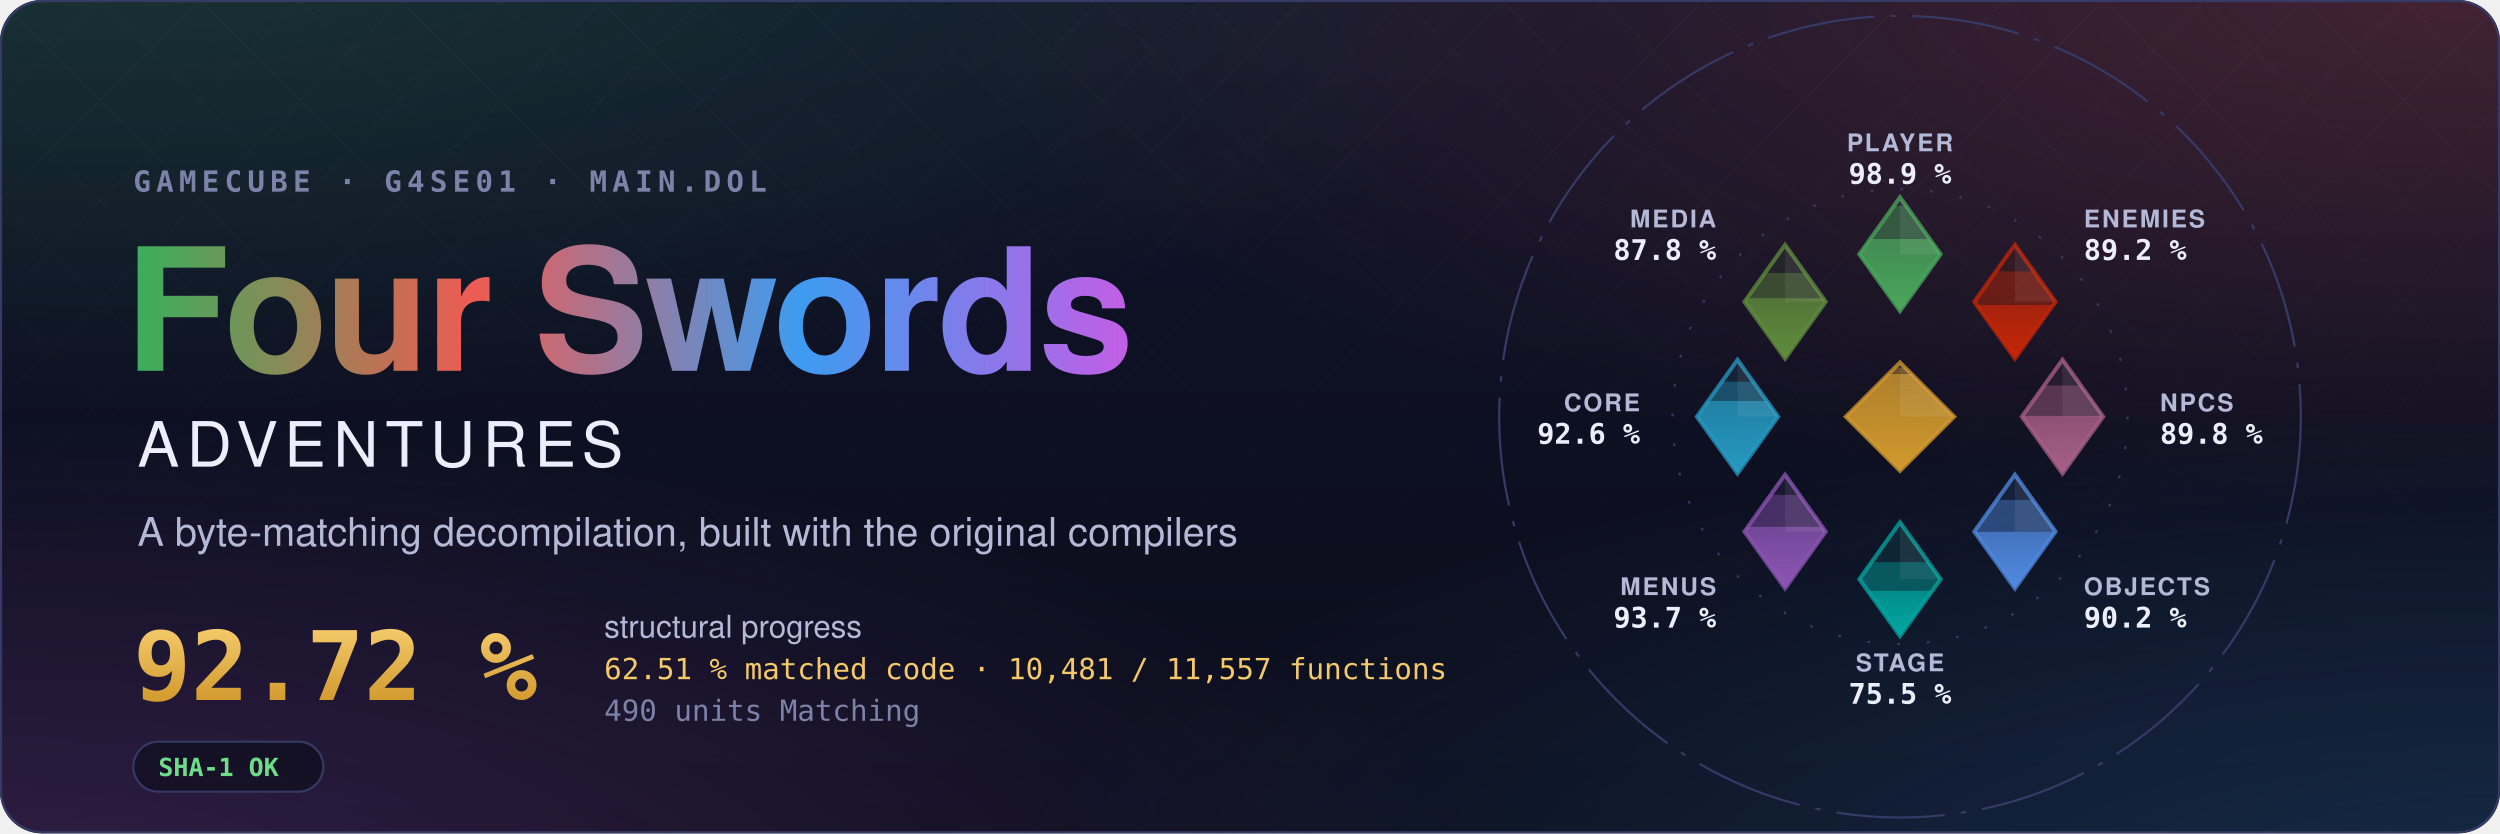
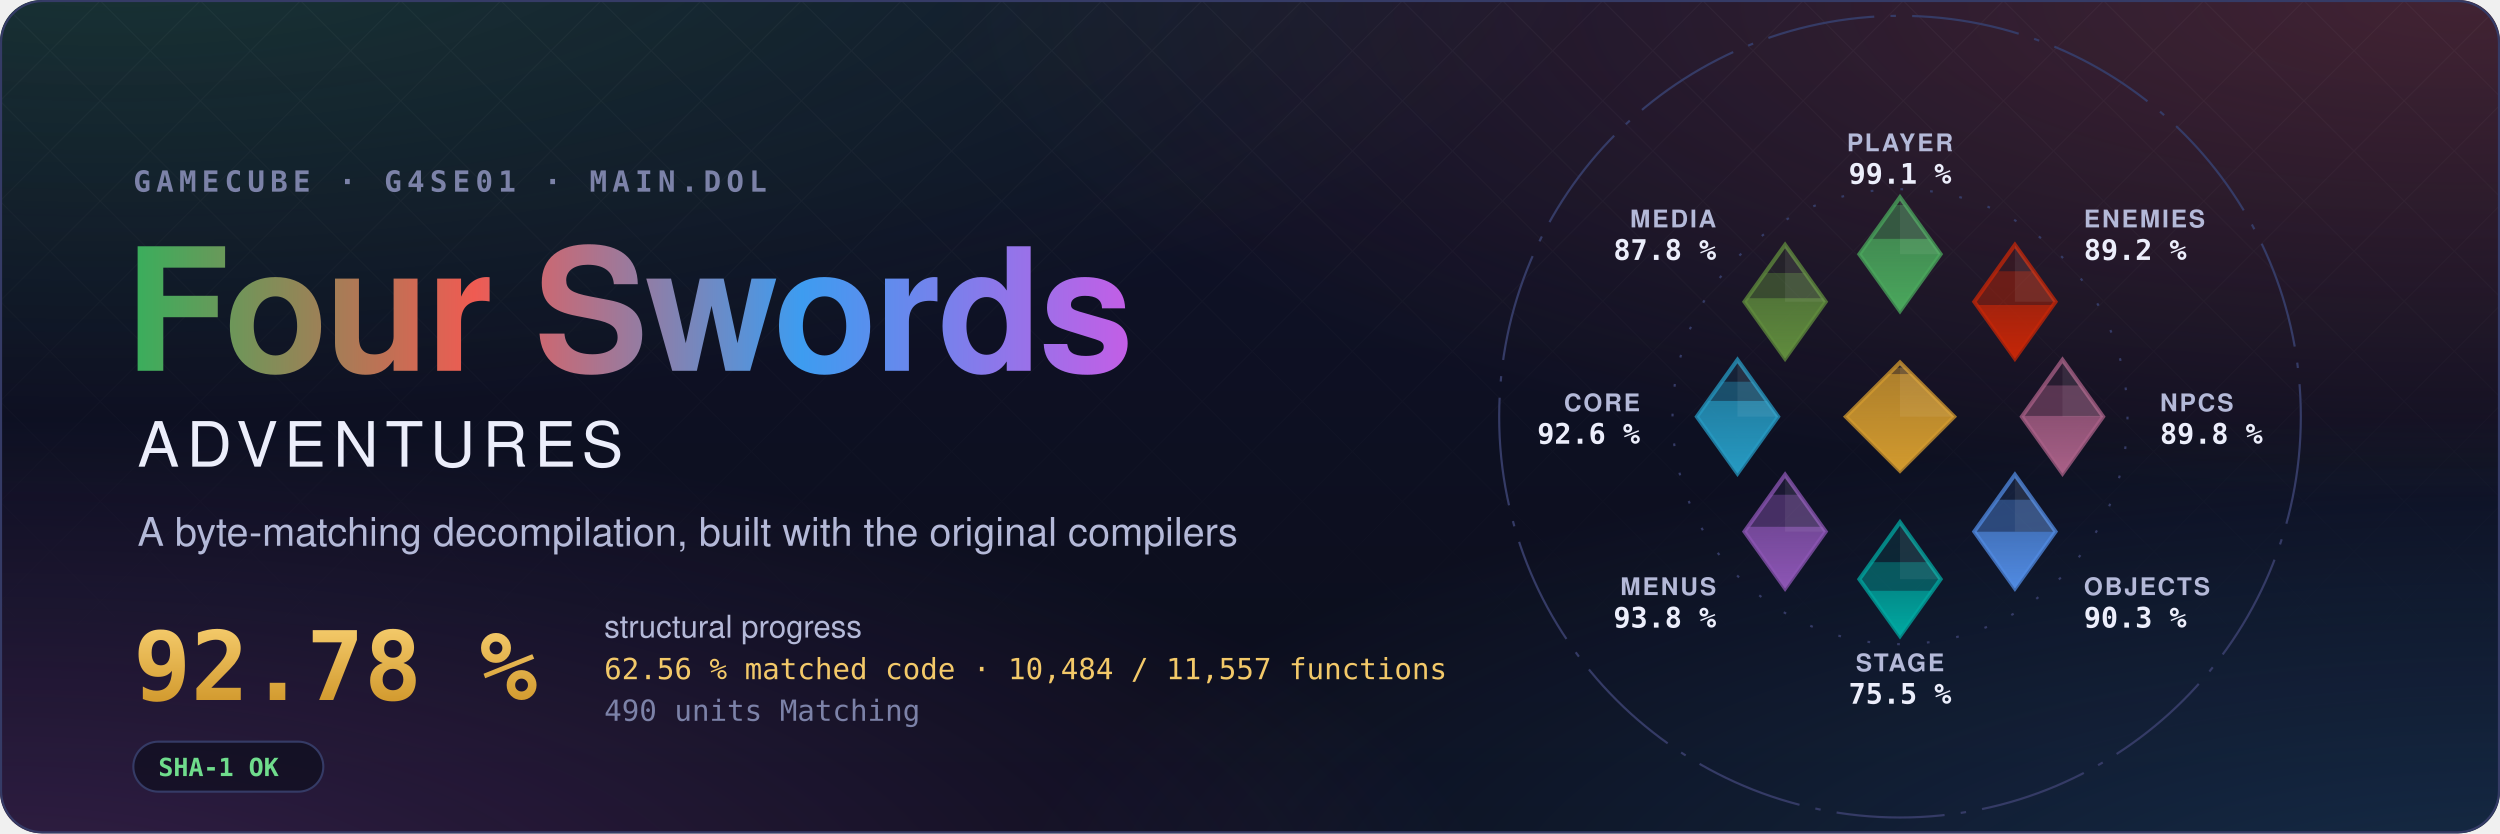
- <svg xmlns="http://www.w3.org/2000/svg" width="1200" height="400" viewBox="0 0 1200 400" role="img" aria-label="Four Swords Adventures decompilation: 92.72 % structural progress, 62.51 % matched code, 10,481 of 11,557 functions">
+ <svg xmlns="http://www.w3.org/2000/svg" width="1200" height="400" viewBox="0 0 1200 400" role="img" aria-label="Four Swords Adventures decompilation: 92.78 % structural progress, 62.56 % matched code, 10,484 of 11,557 functions">
  <style>text { font-family: -apple-system, BlinkMacSystemFont, 'Segoe UI', Helvetica, Arial, sans-serif; } .mono { font-family: ui-monospace, SFMono-Regular, 'SF Mono', Menlo, Consolas, monospace; } .spin { transform-box: fill-box; transform-origin: center; animation: spin 90s linear infinite; } @keyframes spin { to { transform: rotate(360deg); } } .rise { transform-box: fill-box; transform-origin: 50% 100%; animation: rise 1.6s cubic-bezier(.2,.8,.2,1) both; } @keyframes rise { from { transform: scaleY(0); } } @media (prefers-reduced-motion: reduce) { * { animation: none !important; } }</style>
  <defs>
    <radialGradient id="glow0" cx="0.05" cy="-0.1" r="0.6">
      <stop offset="0" stop-color="#3aae5c" stop-opacity="0.22" />
      <stop offset="1" stop-color="#3aae5c" stop-opacity="0" />
    </radialGradient>
    <radialGradient id="glow1" cx="0.98" cy="0.0" r="0.6">
      <stop offset="0" stop-color="#ef5b52" stop-opacity="0.22" />
      <stop offset="1" stop-color="#ef5b52" stop-opacity="0" />
    </radialGradient>
    <radialGradient id="glow2" cx="1.0" cy="1.1" r="0.6">
      <stop offset="0" stop-color="#3d9cf0" stop-opacity="0.22" />
      <stop offset="1" stop-color="#3d9cf0" stop-opacity="0" />
    </radialGradient>
    <radialGradient id="glow3" cx="0.0" cy="1.1" r="0.6">
      <stop offset="0" stop-color="#c35ee6" stop-opacity="0.22" />
      <stop offset="1" stop-color="#c35ee6" stop-opacity="0" />
    </radialGradient>
    <linearGradient id="sky" x1="0" y1="0" x2="0" y2="1">
      <stop offset="0" stop-color="#10132a" />
      <stop offset="1" stop-color="#0b0d1a" />
    </linearGradient>
    <linearGradient id="four" x1="0" y1="0" x2="1" y2="0">
      <stop offset="0" stop-color="#3aae5c" />
      <stop offset="0.34" stop-color="#ef5b52" />
      <stop offset="0.67" stop-color="#3d9cf0" />
      <stop offset="1" stop-color="#c35ee6" />
    </linearGradient>
    <linearGradient id="goldtext" x1="0" y1="0" x2="0" y2="1">
      <stop offset="0" stop-color="#f3c969" />
      <stop offset="1" stop-color="#d29a2e" />
    </linearGradient>
    <pattern id="lattice" width="34" height="34" patternUnits="userSpaceOnUse" patternTransform="rotate(45)">
      <path d="M0 0H34M0 0V34" stroke="#fff" stroke-opacity="0.035" />
    </pattern>
    <linearGradient id="fade" x1="0" y1="0" x2="0" y2="1">
      <stop offset="0" stop-color="#fff" />
      <stop offset="0.8" stop-color="#fff" stop-opacity="0" />
    </linearGradient>
    <mask id="fadeMask">
      <rect width="1200" height="400" fill="url(#fade)" />
    </mask>
    <clipPath id="card">
      <rect width="1200" height="400" rx="20" />
    </clipPath>
  </defs>
  <g clip-path="url(#card)">
    <rect width="1200" height="400" fill="url(#sky)" />
    <rect width="1200" height="400" fill="url(#glow0)" />
    <rect width="1200" height="400" fill="url(#glow1)" />
    <rect width="1200" height="400" fill="url(#glow2)" />
    <rect width="1200" height="400" fill="url(#glow3)" />
    <rect width="1200" height="400" fill="url(#lattice)" mask="url(#fadeMask)" />
  </g>
  <rect x="0.5" y="0.5" width="1199" height="399" rx="20" fill="none" stroke="#353b66" />
  <text x="64" y="92" class="mono" font-size="14" font-weight="600" letter-spacing="0.18em" fill="#7c82a8">GAMECUBE · G4SE01 · MAIN.DOL</text>
  <text x="60" y="178" font-size="82" font-weight="700" letter-spacing="-1.5" fill="url(#four)">Four Swords</text>
  <text x="66" y="224" font-size="30" font-weight="500" letter-spacing="0.12em" fill="#eceefb">ADVENTURES</text>
  <text x="66" y="262" font-size="19" fill="#b4b9d8">A byte-matching decompilation, built with the original compilers</text>
-   <text x="64" y="336" class="mono" font-size="46" font-weight="700" fill="url(#goldtext)">92.72 %</text>
+   <text x="64" y="336" class="mono" font-size="46" font-weight="700" fill="url(#goldtext)">92.78 %</text>
  <text x="290" y="306" font-size="15" fill="#b4b9d8">structural progress</text>
-   <text x="290" y="326" class="mono" font-size="14" fill="#f3c969">62.51 % matched code · 10,481 / 11,557 functions</text>
+   <text x="290" y="326" class="mono" font-size="14" fill="#f3c969">62.56 % matched code · 10,484 / 11,557 functions</text>
  <text x="290" y="346" class="mono" font-size="14" fill="#7c82a8">490 units Matching</text>
  <g transform="translate(64 356)">
    <rect width="91.2" height="24" rx="12" fill="#0b0d1a" fill-opacity="0.6" stroke="#353b66" />
    <text x="12" y="16.5" class="mono" font-size="12" font-weight="600" fill="#6fdc8c">SHA-1 OK</text>
  </g>
  <defs>
    <clipPath id="ec-player">
      <path d="M0 -81L15 -60L0 -39L-15 -60Z" />
    </clipPath>
    <linearGradient id="eg-player" x1="0" y1="1" x2="0" y2="0">
      <stop offset="0" stop-color="#4aa75c" />
      <stop offset="1" stop-color="#4aa75c" stop-opacity="0.65" />
    </linearGradient>
    <clipPath id="ec-enemies">
      <path d="M42.43 -63.43L57.43 -42.43L42.43 -21.43L27.43 -42.43Z" />
    </clipPath>
    <linearGradient id="eg-enemies" x1="0" y1="1" x2="0" y2="0">
      <stop offset="0" stop-color="#c52607" />
      <stop offset="1" stop-color="#c52607" stop-opacity="0.65" />
    </linearGradient>
    <clipPath id="ec-npcs">
      <path d="M60 -21L75 0L60 21L45 0Z" />
    </clipPath>
    <linearGradient id="eg-npcs" x1="0" y1="1" x2="0" y2="0">
      <stop offset="0" stop-color="#a96087" />
      <stop offset="1" stop-color="#a96087" stop-opacity="0.65" />
    </linearGradient>
    <clipPath id="ec-objects">
      <path d="M42.43 21.43L57.43 42.43L42.43 63.43L27.43 42.43Z" />
    </clipPath>
    <linearGradient id="eg-objects" x1="0" y1="1" x2="0" y2="0">
      <stop offset="0" stop-color="#508ae1" />
      <stop offset="1" stop-color="#508ae1" stop-opacity="0.65" />
    </linearGradient>
    <clipPath id="ec-stage">
      <path d="M0 39L15 60L0 81L-15 60Z" />
    </clipPath>
    <linearGradient id="eg-stage" x1="0" y1="1" x2="0" y2="0">
      <stop offset="0" stop-color="#00a8a1" />
      <stop offset="1" stop-color="#00a8a1" stop-opacity="0.65" />
    </linearGradient>
    <clipPath id="ec-menus">
      <path d="M-42.43 21.43L-27.43 42.43L-42.43 63.43L-57.43 42.43Z" />
    </clipPath>
    <linearGradient id="eg-menus" x1="0" y1="1" x2="0" y2="0">
      <stop offset="0" stop-color="#8c55b4" />
      <stop offset="1" stop-color="#8c55b4" stop-opacity="0.65" />
    </linearGradient>
    <clipPath id="ec-core">
      <path d="M-60 -21L-45 0L-60 21L-75 0Z" />
    </clipPath>
    <linearGradient id="eg-core" x1="0" y1="1" x2="0" y2="0">
      <stop offset="0" stop-color="#269ac2" />
      <stop offset="1" stop-color="#269ac2" stop-opacity="0.65" />
    </linearGradient>
    <clipPath id="ec-media">
      <path d="M-42.43 -63.43L-27.43 -42.43L-42.43 -21.43L-57.43 -42.43Z" />
    </clipPath>
    <linearGradient id="eg-media" x1="0" y1="1" x2="0" y2="0">
      <stop offset="0" stop-color="#608c3d" />
      <stop offset="1" stop-color="#608c3d" stop-opacity="0.65" />
    </linearGradient>
    <clipPath id="ec-libs">
      <path d="M0 -20L20 0L0 20L-20 0Z" />
    </clipPath>
    <linearGradient id="eg-libs" x1="0" y1="1" x2="0" y2="0">
      <stop offset="0" stop-color="#d29a2e" />
      <stop offset="1" stop-color="#d29a2e" stop-opacity="0.65" />
    </linearGradient>
  </defs>
  <g transform="translate(912 200) scale(1.3)">
    <circle class="spin" r="148" fill="none" stroke="#353b66" stroke-width="0.8" stroke-dasharray="40 6 2 6" />
    <circle r="84" fill="none" stroke="#353b66" stroke-width="0.8" stroke-dasharray="1 10" />
    <path d="M0 -81L15 -60L0 -39L-15 -60Z" fill="#4aa75c" fill-opacity="0.12" stroke="#4aa75c" stroke-opacity="0.75" stroke-width="1.5" />
    <g clip-path="url(#ec-player)">
-       <rect class="rise" style="animation-delay:0.20s" x="-15.0" y="-77.87" width="30" height="38.87" fill="#4aa75c" fill-opacity="0.38" />
+       <rect class="rise" style="animation-delay:0.20s" x="-15.0" y="-78.16" width="30" height="39.16" fill="#4aa75c" fill-opacity="0.38" />
    </g>
    <g clip-path="url(#ec-player)">
-       <rect class="rise" style="animation-delay:0.20s" x="-15.0" y="-65.61" width="30" height="26.61" fill="url(#eg-player)" />
+       <rect class="rise" style="animation-delay:0.20s" x="-15.0" y="-65.66" width="30" height="26.66" fill="url(#eg-player)" />
    </g>
    <path d="M0.0 -81.0L15.0 -60.0L0.0 -60.0Z" fill="#fff" fill-opacity="0.07" />
    <text x="0.0" y="-98.0" text-anchor="middle" font-size="9" font-weight="600" letter-spacing="0.08em" fill="#b4b9d8">PLAYER</text>
-     <text x="0.0" y="-86.0" text-anchor="middle" font-size="10.5" font-weight="700" fill="#eceefb" class="mono">98.9 %</text>
+     <text x="0.0" y="-86.0" text-anchor="middle" font-size="10.5" font-weight="700" fill="#eceefb" class="mono">99.1 %</text>
    <path d="M42.43 -63.43L57.43 -42.43L42.43 -21.43L27.43 -42.43Z" fill="#c52607" fill-opacity="0.12" stroke="#c52607" stroke-opacity="0.75" stroke-width="1.5" />
    <g clip-path="url(#ec-enemies)">
-       <rect class="rise" style="animation-delay:0.30s" x="27.43" y="-53.65" width="30" height="32.22" fill="#c52607" fill-opacity="0.38" />
+       <rect class="rise" style="animation-delay:0.30s" x="27.43" y="-53.68" width="30" height="32.25" fill="#c52607" fill-opacity="0.38" />
    </g>
    <g clip-path="url(#ec-enemies)">
      <rect class="rise" style="animation-delay:0.30s" x="27.43" y="-41.22" width="30" height="19.79" fill="url(#eg-enemies)" />
    </g>
    <path d="M42.43 -63.43L57.43 -42.43L42.43 -42.43Z" fill="#fff" fill-opacity="0.07" />
    <text x="67.88" y="-69.88" text-anchor="start" font-size="9" font-weight="600" letter-spacing="0.08em" fill="#b4b9d8">ENEMIES</text>
    <text x="67.88" y="-57.88" text-anchor="start" font-size="10.5" font-weight="700" fill="#eceefb" class="mono">89.2 %</text>
    <path d="M60 -21L75 0L60 21L45 0Z" fill="#a96087" fill-opacity="0.12" stroke="#a96087" stroke-opacity="0.75" stroke-width="1.5" />
    <g clip-path="url(#ec-npcs)">
      <rect class="rise" style="animation-delay:0.40s" x="45.0" y="-11.52" width="30" height="32.52" fill="#a96087" fill-opacity="0.38" />
    </g>
    <g clip-path="url(#ec-npcs)">
      <rect class="rise" style="animation-delay:0.40s" x="45.0" y="-0.26" width="30" height="21.26" fill="url(#eg-npcs)" />
    </g>
    <path d="M60.0 -21.0L75.0 0.0L60.0 0.0Z" fill="#fff" fill-opacity="0.07" />
    <text x="96.0" y="-2.0" text-anchor="start" font-size="9" font-weight="600" letter-spacing="0.08em" fill="#b4b9d8">NPCS</text>
    <text x="96.0" y="10.0" text-anchor="start" font-size="10.5" font-weight="700" fill="#eceefb" class="mono">89.8 %</text>
    <path d="M42.43 21.43L57.43 42.43L42.43 63.43L27.43 42.43Z" fill="#508ae1" fill-opacity="0.12" stroke="#508ae1" stroke-opacity="0.75" stroke-width="1.5" />
    <g clip-path="url(#ec-objects)">
-       <rect class="rise" style="animation-delay:0.50s" x="27.43" y="30.73" width="30" height="32.70" fill="#508ae1" fill-opacity="0.38" />
+       <rect class="rise" style="animation-delay:0.50s" x="27.43" y="30.66" width="30" height="32.77" fill="#508ae1" fill-opacity="0.38" />
    </g>
    <g clip-path="url(#ec-objects)">
-       <rect class="rise" style="animation-delay:0.50s" x="27.43" y="42.50" width="30" height="20.93" fill="url(#eg-objects)" />
+       <rect class="rise" style="animation-delay:0.50s" x="27.43" y="42.49" width="30" height="20.94" fill="url(#eg-objects)" />
    </g>
    <path d="M42.43 21.43L57.43 42.43L42.43 42.43Z" fill="#fff" fill-opacity="0.07" />
    <text x="67.88" y="65.88" text-anchor="start" font-size="9" font-weight="600" letter-spacing="0.08em" fill="#b4b9d8">OBJECTS</text>
-     <text x="67.88" y="77.88" text-anchor="start" font-size="10.5" font-weight="700" fill="#eceefb" class="mono">90.2 %</text>
+     <text x="67.88" y="77.88" text-anchor="start" font-size="10.5" font-weight="700" fill="#eceefb" class="mono">90.3 %</text>
    <path d="M0 39L15 60L0 81L-15 60Z" fill="#00a8a1" fill-opacity="0.12" stroke="#00a8a1" stroke-opacity="0.75" stroke-width="1.5" />
    <g clip-path="url(#ec-stage)">
      <rect class="rise" style="animation-delay:0.60s" x="-15.0" y="53.71" width="30" height="27.29" fill="#00a8a1" fill-opacity="0.38" />
    </g>
    <g clip-path="url(#ec-stage)">
      <rect class="rise" style="animation-delay:0.60s" x="-15.0" y="64.29" width="30" height="16.71" fill="url(#eg-stage)" />
    </g>
    <path d="M0.0 39.0L15.0 60.0L0.0 60.0Z" fill="#fff" fill-opacity="0.07" />
    <text x="0.0" y="94.0" text-anchor="middle" font-size="9" font-weight="600" letter-spacing="0.08em" fill="#b4b9d8">STAGE</text>
    <text x="0.0" y="106.0" text-anchor="middle" font-size="10.5" font-weight="700" fill="#eceefb" class="mono">75.5 %</text>
    <path d="M-42.43 21.43L-27.43 42.43L-42.43 63.43L-57.43 42.43Z" fill="#8c55b4" fill-opacity="0.12" stroke="#8c55b4" stroke-opacity="0.75" stroke-width="1.5" />
    <g clip-path="url(#ec-menus)">
-       <rect class="rise" style="animation-delay:0.70s" x="-57.43" y="28.87" width="30" height="34.56" fill="#8c55b4" fill-opacity="0.38" />
+       <rect class="rise" style="animation-delay:0.70s" x="-57.43" y="28.83" width="30" height="34.60" fill="#8c55b4" fill-opacity="0.38" />
    </g>
    <g clip-path="url(#ec-menus)">
-       <rect class="rise" style="animation-delay:0.70s" x="-57.43" y="40.68" width="30" height="22.75" fill="url(#eg-menus)" />
+       <rect class="rise" style="animation-delay:0.70s" x="-57.43" y="40.67" width="30" height="22.76" fill="url(#eg-menus)" />
    </g>
    <path d="M-42.43 21.43L-27.43 42.43L-42.43 42.43Z" fill="#fff" fill-opacity="0.07" />
    <text x="-67.88" y="65.88" text-anchor="end" font-size="9" font-weight="600" letter-spacing="0.08em" fill="#b4b9d8">MENUS</text>
-     <text x="-67.88" y="77.88" text-anchor="end" font-size="10.5" font-weight="700" fill="#eceefb" class="mono">93.7 %</text>
+     <text x="-67.88" y="77.88" text-anchor="end" font-size="10.5" font-weight="700" fill="#eceefb" class="mono">93.8 %</text>
    <path d="M-60 -21L-45 0L-60 21L-75 0Z" fill="#269ac2" fill-opacity="0.12" stroke="#269ac2" stroke-opacity="0.75" stroke-width="1.5" />
    <g clip-path="url(#ec-core)">
      <rect class="rise" style="animation-delay:0.80s" x="-75.0" y="-12.89" width="30" height="33.89" fill="#269ac2" fill-opacity="0.38" />
    </g>
    <g clip-path="url(#ec-core)">
      <rect class="rise" style="animation-delay:0.80s" x="-75.0" y="-5.82" width="30" height="26.82" fill="url(#eg-core)" />
    </g>
    <path d="M-60.0 -21.0L-45.0 0.0L-60.0 0.0Z" fill="#fff" fill-opacity="0.07" />
    <text x="-96.0" y="-2.0" text-anchor="end" font-size="9" font-weight="600" letter-spacing="0.08em" fill="#b4b9d8">CORE</text>
    <text x="-96.0" y="10.0" text-anchor="end" font-size="10.5" font-weight="700" fill="#eceefb" class="mono">92.6 %</text>
    <path d="M-42.43 -63.43L-27.43 -42.43L-42.43 -21.43L-57.43 -42.43Z" fill="#608c3d" fill-opacity="0.12" stroke="#608c3d" stroke-opacity="0.75" stroke-width="1.5" />
    <g clip-path="url(#ec-media)">
      <rect class="rise" style="animation-delay:0.90s" x="-57.43" y="-53.04" width="30" height="31.61" fill="#608c3d" fill-opacity="0.38" />
    </g>
    <g clip-path="url(#ec-media)">
      <rect class="rise" style="animation-delay:0.90s" x="-57.43" y="-43.75" width="30" height="22.32" fill="url(#eg-media)" />
    </g>
    <path d="M-42.43 -63.43L-27.43 -42.43L-42.43 -42.43Z" fill="#fff" fill-opacity="0.07" />
    <text x="-67.88" y="-69.88" text-anchor="end" font-size="9" font-weight="600" letter-spacing="0.08em" fill="#b4b9d8">MEDIA</text>
    <text x="-67.88" y="-57.88" text-anchor="end" font-size="10.5" font-weight="700" fill="#eceefb" class="mono">87.8 %</text>
    <path d="M0 -20L20 0L0 20L-20 0Z" fill="#d29a2e" fill-opacity="0.12" stroke="#d29a2e" stroke-opacity="0.75" stroke-width="1.5" />
    <g clip-path="url(#ec-libs)">
      <rect class="rise" style="animation-delay:1.00s" x="-20" y="-18.12" width="40" height="38.12" fill="#d29a2e" fill-opacity="0.38" />
    </g>
    <g clip-path="url(#ec-libs)">
      <rect class="rise" style="animation-delay:1.00s" x="-20" y="-15.73" width="40" height="35.73" fill="url(#eg-libs)" />
    </g>
    <path d="M0 -20L20 0L0 0Z" fill="#fff" fill-opacity="0.07" />
  </g>
</svg>
